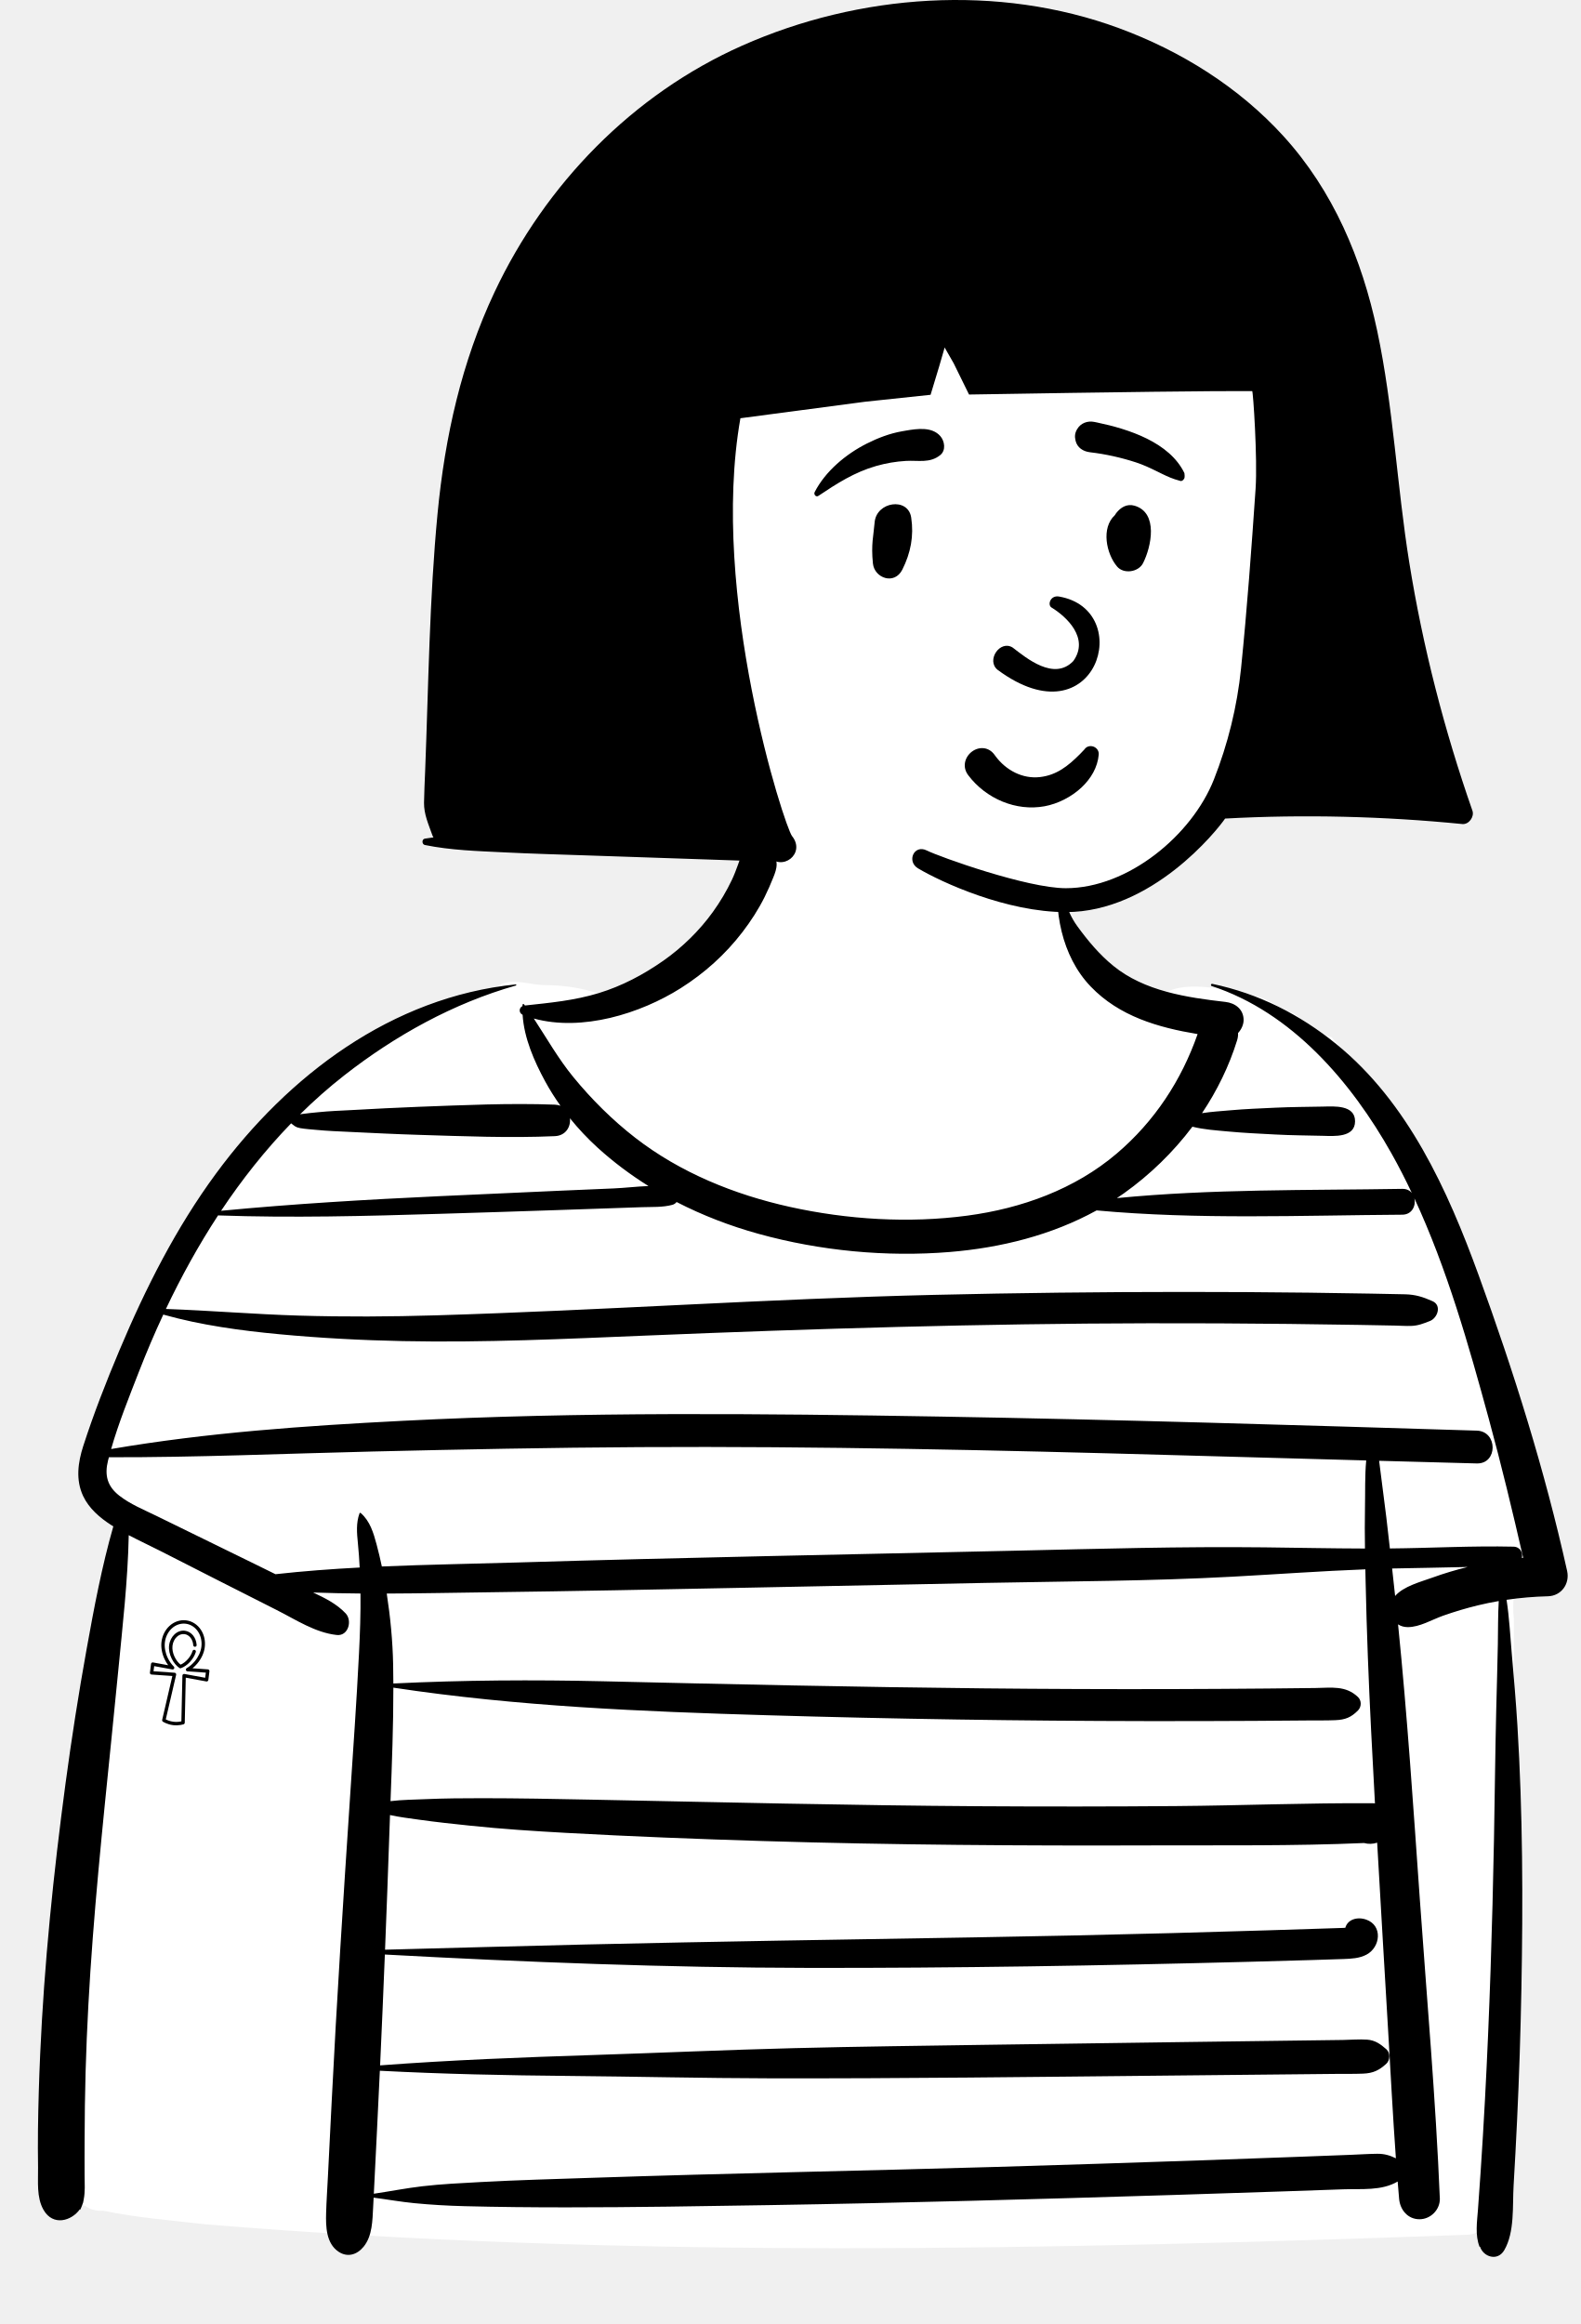
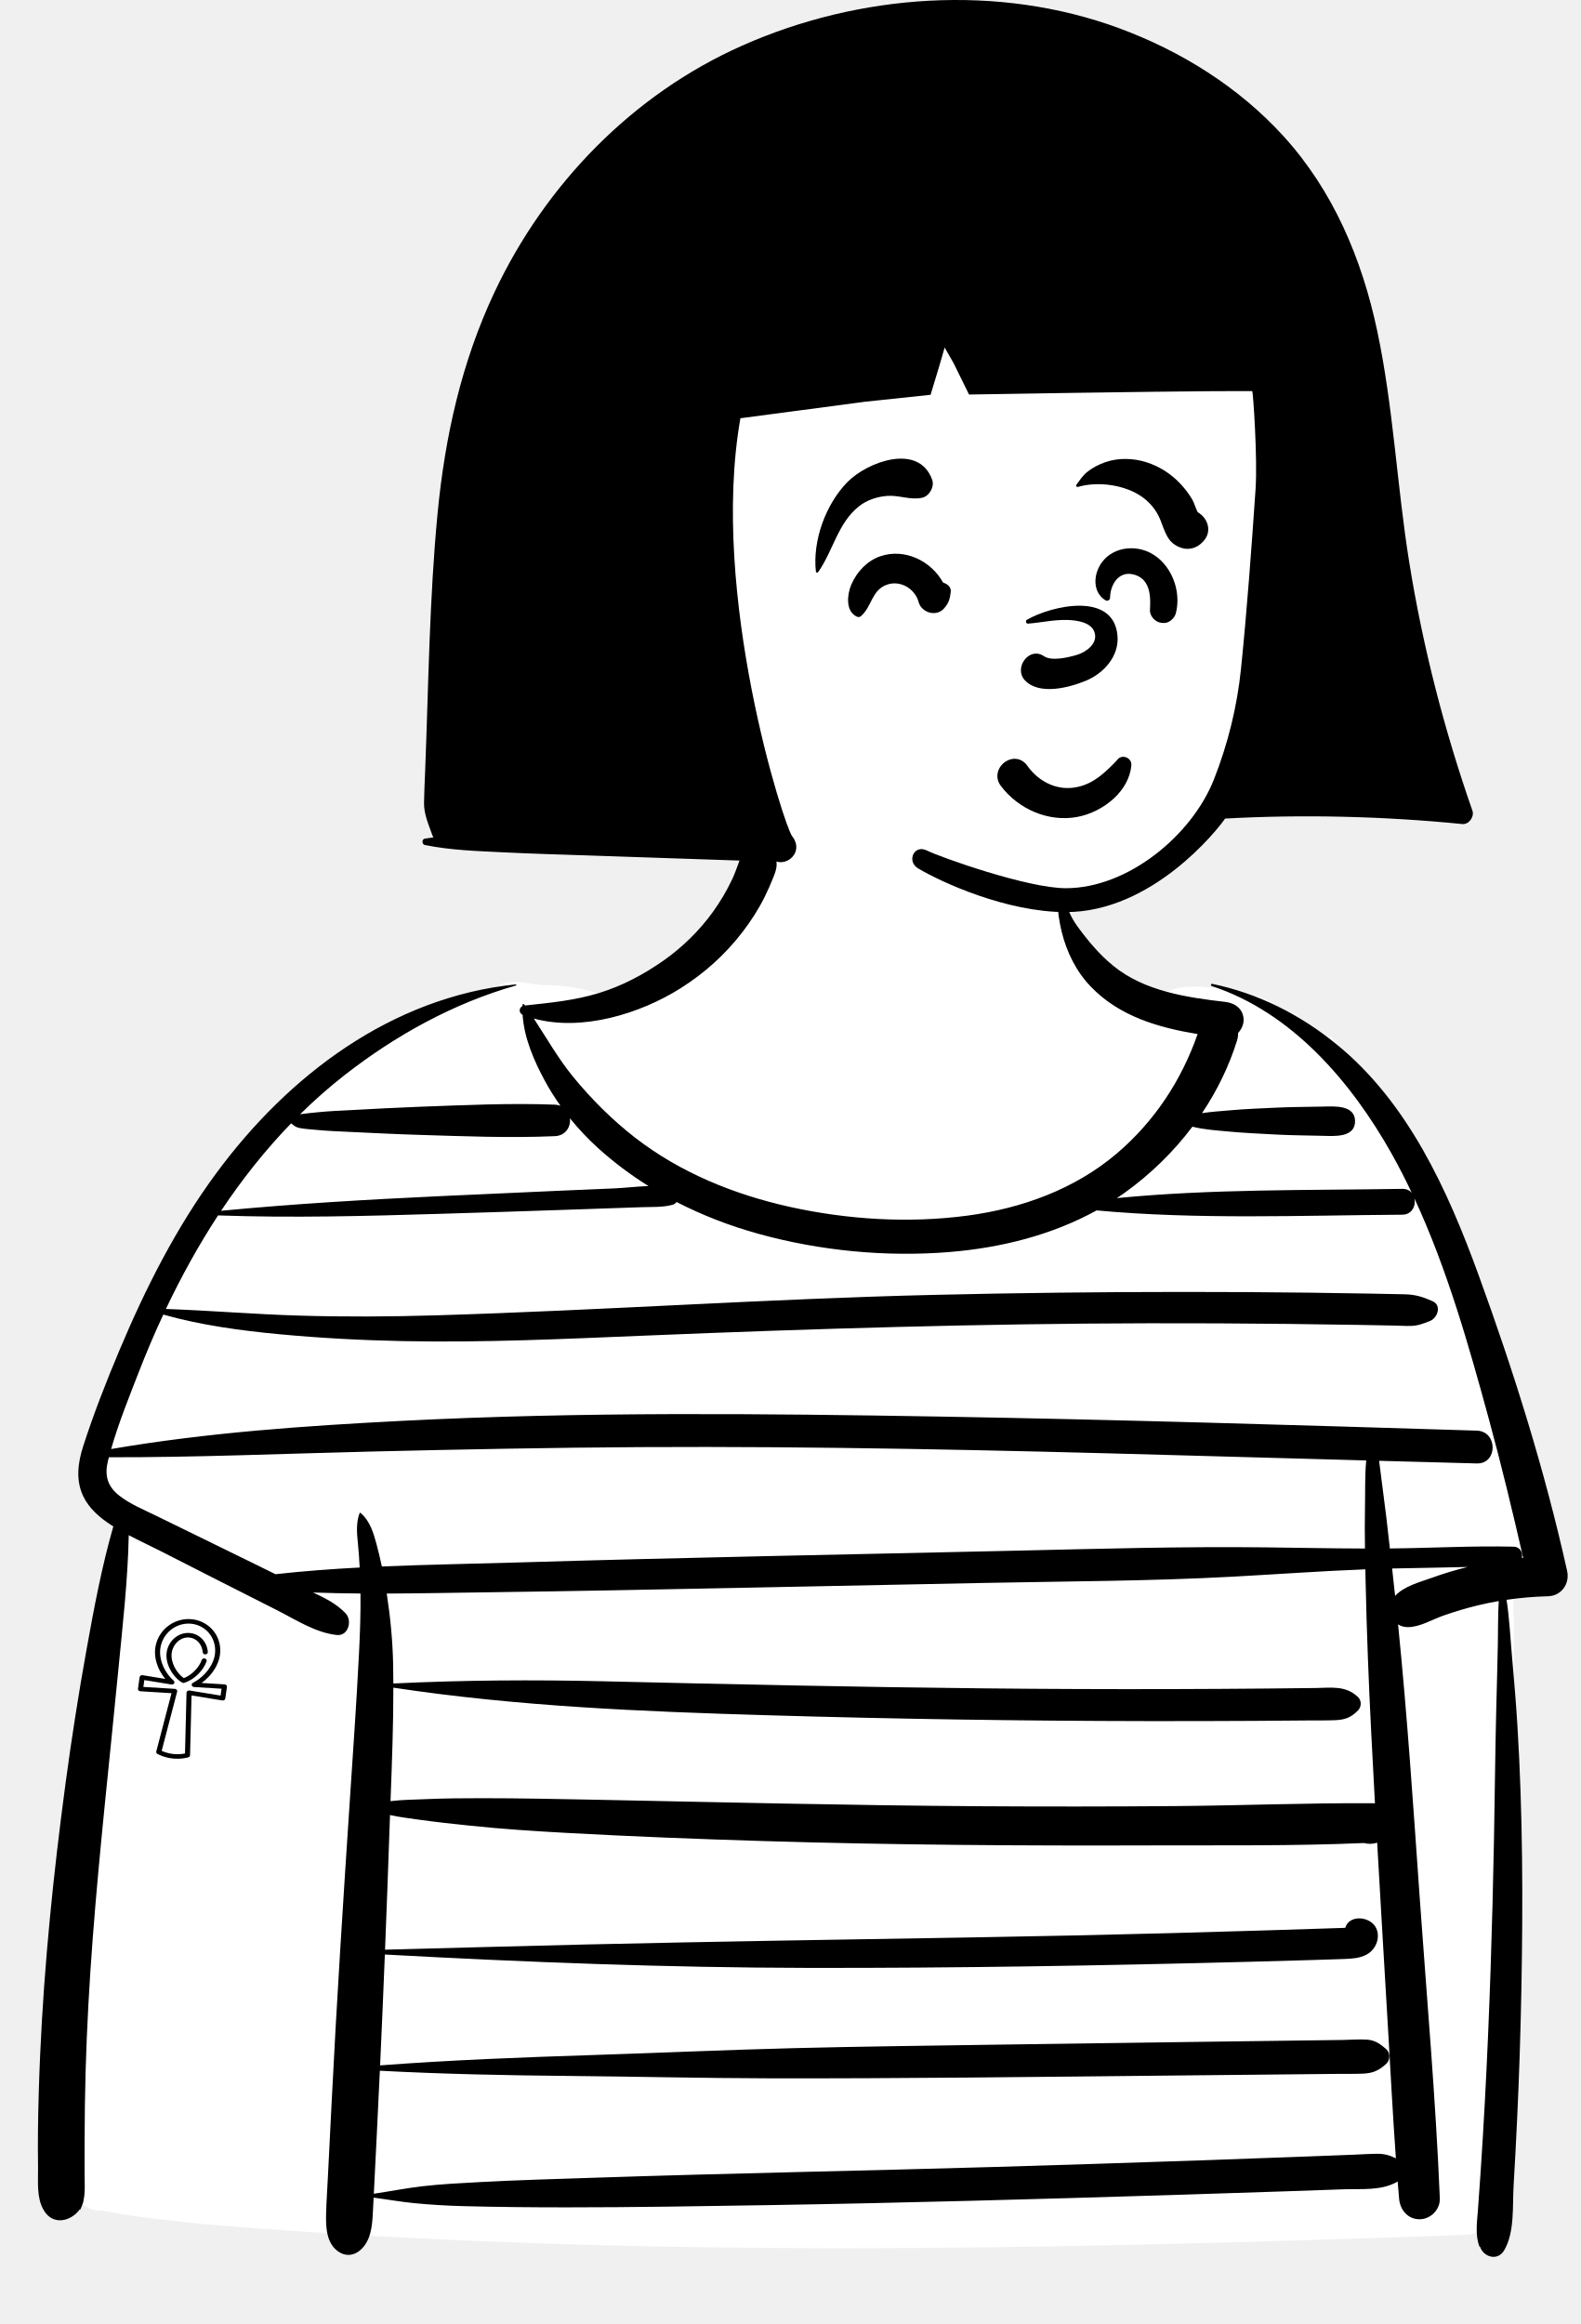
<svg xmlns="http://www.w3.org/2000/svg" width="207.906mm" height="305.667mm" viewBox="0 0 207.906 305.667" version="1.1" id="svg8">
  <defs id="defs2" />
  <g id="layer3" transform="translate(21.09958,-14.38902)">
    <g id="body/mono/Striped-Tee" transform="matrix(0.2645833,0,0,0.2645833,-24.05346,124.7044)" style="fill:none;fill-rule:evenodd;stroke:none;stroke-width:1">
      <path id="🎨-Background-1" d="m 47.469,592.465 c -2.994,27.446 -9.776,57.68 3.152,83.575 -8.142,0.365 -1.537,2.72 2.857,3.53 2.509,1.942 5.881,2.711 9.052,2.441 16.464,3.48 33.46,4.741 50.177,6.71 208.718,17.336 418.835,12.732 627.943,5.262 6.801,-0.295 11.364,-5.235 11.885,-11.889 7.664,-97.922 11.478,-196.147 11.283,-294.368 -3.405,-34.517 22.684,-21.048 8.767,-66.532 -11.188,-47.975 -27.747,-94.672 -48.863,-139.168 -14.596,-28.955 -28.349,-59.422 -50.596,-83.433 -7.03,-0.971 -13.015,-7.954 -18.956,-11.854 -6.017,-1.172 -10.477,-6.281 -16.575,-7.852 -11.621,-3.023 -37.627,-9.452 -47.524,-1.72 -0.391,-0.107 -0.787,-0.198 -1.178,-0.309 -1.937,2.148 -4.598,0.537 -6.043,-1.393 -4.945,-3.839 -26.559,-4.234 -29.012,-10.126 -12.788,-11.6 -16.209,-36.013 -16.209,-50.296 -4.782,-5.373 -5.113,-4.375 -11.604,-7.215 -6.364,-8.027 -14.052,-15.019 -22.633,-20.531 -48.291,-31.708 -118.368,1.704 -129.673,56.817 -17.871,14.15 -36.266,28.524 -58.155,35.897 -10.682,-5.495 -22.851,-7.249 -34.188,-7.26 -8.451,-0.307 -20.129,-5.194 -25.621,3.7 -92.397,30.247 -148.161,118.218 -187.813,201.571 -5.558,11.868 -12.207,24.294 -10.506,37.815 1.169,16.193 18.743,25.831 15.422,42.992 -4.827,47.206 -10.318,94.364 -15.343,141.556 -3.349,30.693 -6.697,61.387 -10.045,92.08 z" style="fill:#ffffff" />
      <path id="🖍-Ink-2" d="m 723.418,367.271 c -5.974,2.163 -14.348,4.271 -18.62,9.158 -0.492,-4.554 -0.99,-9.107 -1.49,-13.661 12.518,-0.297 25.063,-0.405 37.588,-0.755 -5.912,1.446 -11.755,3.187 -17.478,5.258 m -27.503,286.448 c -4.308,0.04 -8.63,0.34 -12.935,0.508 -8.292,0.321 -16.584,0.638 -24.877,0.949 -16.917,0.634 -33.834,1.245 -50.753,1.834 -33.504,1.165 -67.012,2.24 -100.523,3.227 -67.021,1.971 -134.076,3.165 -201.088,5.419 -18.591,0.625 -37.181,1.111 -55.755,2.123 -9.625,0.524 -19.295,0.975 -28.874,2.09 -8.081,0.94 -16.047,2.526 -24.083,3.708 0.539,-10.471 1.044,-20.944 1.569,-31.414 0.497,-9.906 0.961,-19.813 1.422,-29.721 31.369,1.641 62.775,2.304 94.186,2.584 33.226,0.297 66.442,1.121 99.67,1.185 65.781,0.131 131.568,-0.697 197.347,-1.357 18.604,-0.188 37.21,-0.374 55.815,-0.561 9.302,-0.093 18.605,-0.187 27.907,-0.281 4.644,-0.046 9.315,0.053 13.954,-0.139 4.952,-0.206 7.959,-1.614 11.553,-4.946 1.917,-1.777 1.997,-5.396 0,-7.159 -2.884,-2.547 -5.561,-4.501 -9.559,-4.787 -3.926,-0.281 -8.023,0.105 -11.961,0.157 -8.638,0.113 -17.276,0.228 -25.914,0.341 -16.612,0.219 -33.223,0.437 -49.835,0.655 -33.224,0.437 -66.448,0.884 -99.67,1.39 -32.56,0.497 -65.123,0.867 -97.677,1.685 -33.239,0.837 -66.439,2.348 -99.67,3.416 -35.372,1.136 -70.726,2.493 -106.018,5.147 0.848,-18.365 1.629,-36.734 2.364,-55.105 70.075,3.814 140.198,6.529 210.39,6.648 73.128,0.125 146.252,-1.125 219.353,-3.033 10.301,-0.27 20.602,-0.542 30.901,-0.865 5.316,-0.167 10.632,-0.321 15.948,-0.513 3.908,-0.142 7.924,-0.309 11.457,-2.178 6.972,-3.688 8.175,-14.457 -0.097,-17.403 -4.522,-1.61 -9.319,-0.036 -10.419,4.041 -0.338,0.033 -0.66,0.06 -0.941,0.071 -3.987,0.15 -7.975,0.261 -11.961,0.387 -8.639,0.274 -17.277,0.555 -25.916,0.826 -15.949,0.499 -31.899,0.96 -47.85,1.382 -32.566,0.863 -65.136,1.566 -97.709,2.109 -64.49,1.074 -128.975,2.067 -193.457,3.541 -33.206,0.76 -66.402,1.745 -99.604,2.587 0.793,-19.969 1.542,-39.938 2.217,-59.909 0.079,-2.34 0.165,-4.682 0.25,-7.023 4.758,1.046 9.63,1.625 14.477,2.311 8.411,1.19 16.848,2.071 25.295,2.962 15.916,1.679 31.884,2.709 47.859,3.591 32.569,1.796 65.147,3.063 97.75,4.056 64.493,1.964 129.066,2.392 193.585,2.171 35.035,-0.119 70.283,0.342 105.301,-1.185 2.158,0.59 4.382,0.529 6.533,-0.174 1.766,31.22 3.631,62.433 5.464,93.649 1.237,21.061 2.328,42.193 3.847,63.261 -2.967,-1.461 -5.698,-2.289 -9.268,-2.258 M 88.783,336.541 c -6.144,-3.006 -12.92,-5.749 -18.344,-10.007 -5.929,-4.656 -7.385,-10.122 -5.563,-17.428 0.136,-0.546 0.296,-1.089 0.438,-1.633 43.691,0.107 87.271,-1.816 130.943,-2.853 44.37,-1.053 88.724,-1.938 133.106,-2.188 88.511,-0.498 177.011,1.498 265.48,3.983 31.861,0.894 63.721,1.776 95.583,2.646 -0.727,7.768 -0.447,15.727 -0.612,23.44 -0.145,6.775 -0.107,13.56 -0.006,20.344 -16.668,-0.041 -33.332,-0.401 -50.002,-0.589 -41.269,-0.465 -82.516,0.72 -123.775,1.664 -82.515,1.888 -165.052,3.373 -247.551,5.858 -22.407,0.674 -44.958,1.029 -67.468,1.988 -0.774,-3.66 -1.633,-7.302 -2.602,-10.92 -1.54,-5.748 -3.278,-11.656 -7.883,-15.649 -0.221,-0.193 -0.527,-0.109 -0.626,0.165 -1.749,4.847 -1.307,9.782 -0.795,14.861 0.405,4.012 0.679,8.035 0.882,12.063 -13.997,0.736 -27.965,1.771 -41.86,3.322 -3.973,-1.963 -7.948,-3.922 -11.929,-5.871 -15.803,-7.737 -31.611,-15.464 -47.416,-23.196 m 507.231,144.328 c -32.599,0.263 -65.2,0.291 -97.798,0.082 -64.527,-0.414 -129.033,-2.001 -193.546,-3.283 -17.955,-0.355 -35.886,-0.708 -53.844,-0.709 -9.297,0 -18.625,0.062 -27.912,0.465 -5.845,0.254 -11.771,0.291 -17.589,0.993 0.702,-18.795 1.433,-37.609 1.41,-56.413 61.546,9.321 123.753,11.881 185.907,13.715 62.969,1.858 125.953,2.821 188.949,2.913 17.903,0.027 35.806,-0.013 53.708,-0.119 8.619,-0.05 17.239,-0.116 25.858,-0.197 4.633,-0.044 9.294,0.05 13.923,-0.145 4.895,-0.206 7.852,-1.366 11.271,-4.848 1.75,-1.781 1.839,-4.855 0,-6.629 -6.103,-5.887 -13.283,-4.609 -21.216,-4.511 -7.956,0.099 -15.912,0.184 -23.869,0.256 -15.912,0.145 -31.826,0.237 -47.74,0.278 -31.163,0.079 -62.327,-0.041 -93.489,-0.359 -62.98,-0.644 -125.946,-2.044 -188.911,-3.519 -34.81,-0.815 -69.613,-0.591 -104.395,1.097 -0.013,-3.122 -0.042,-6.245 -0.103,-9.367 -0.229,-11.824 -1.381,-23.648 -3.183,-35.341 17.046,-0.059 34.091,-0.423 51.06,-0.641 41.263,-0.529 82.517,-1.36 123.775,-2.188 40.926,-0.82 81.852,-1.641 122.778,-2.462 40.9,-0.82 81.926,-0.879 122.777,-3.087 22.046,-1.192 44.1,-2.812 66.163,-3.663 0.043,2.025 0.086,4.051 0.129,6.075 0.531,24.845 1.502,49.666 2.755,74.485 0.602,11.925 1.237,23.85 1.89,35.773 -0.316,-0.031 -0.639,-0.05 -0.971,-0.053 -32.573,-0.216 -65.208,1.138 -97.787,1.402 M 80.178,265.097 c 3.732,-9.602 7.786,-19.139 12.168,-28.547 18.604,5.251 38.449,7.96 57.649,9.763 20.44,1.921 40.92,3 61.444,3.419 40.462,0.826 80.924,-1.093 121.343,-2.763 83.136,-3.433 166.264,-5.94 249.478,-6.101 23.239,-0.046 46.477,0.062 69.714,0.324 11.618,0.131 23.236,0.288 34.853,0.487 5.975,0.103 11.949,0.216 17.924,0.339 2.645,0.054 5.322,0.25 7.965,0.17 3.535,-0.107 6.117,-1.17 9.398,-2.449 3.767,-1.467 5.989,-7.765 1.288,-9.852 -4.696,-2.086 -8.464,-3.308 -13.673,-3.421 -5.642,-0.121 -11.285,-0.233 -16.927,-0.337 -10.29,-0.188 -20.58,-0.346 -30.87,-0.474 -20.912,-0.261 -41.827,-0.371 -62.741,-0.368 -41.165,0.005 -82.33,0.492 -123.483,1.46 -82.62,1.943 -165.055,7.702 -247.645,10.173 -22.764,0.682 -45.571,0.815 -68.336,0.132 -22.05,-0.661 -44.053,-2.517 -66.076,-3.298 7.607,-16.036 16.214,-31.653 25.926,-46.502 36.713,1.29 73.347,0.336 110.068,-0.782 19.269,-0.587 38.538,-1.182 57.805,-1.843 9.634,-0.33 19.268,-0.66 28.902,-0.99 4.651,-0.16 9.302,-0.319 13.953,-0.478 5.01,-0.172 10.283,0.152 15.149,-1.165 0.881,-0.239 1.581,-0.749 2.108,-1.399 12.952,6.663 26.651,11.919 40.738,15.814 30.578,8.455 63.466,11.627 95.091,9.025 25.38,-2.088 50.673,-8.37 72.987,-20.67 50.393,4.639 101.492,2.459 151.992,2.129 4.825,-0.031 6.832,-4.451 6.025,-8.097 16.207,34.927 26.943,72.792 36.992,109.622 6.244,22.889 11.798,45.921 17.085,69.036 -0.22,0.019 -0.439,0.039 -0.658,0.06 0.613,-2.532 -0.765,-5.517 -4.232,-5.597 -20.438,-0.469 -40.942,0.705 -61.388,0.894 -0.575,-5.114 -1.15,-10.229 -1.756,-15.341 -0.828,-6.964 -1.814,-13.911 -2.657,-20.874 -0.305,-2.525 -0.589,-4.963 -0.936,-7.361 16.188,0.44 32.375,0.885 48.563,1.312 10.506,0.278 10.487,-15.992 0,-16.312 -88.956,-2.724 -177.916,-5.476 -266.902,-6.986 -89.04,-1.512 -178.387,-2.444 -267.359,2.121 -48.485,2.486 -96.85,5.811 -144.732,14.013 3.719,-12.978 8.907,-25.792 13.763,-38.286 m 75.719,-123.626 c 1.611,1.208 2.127,1.97 4.535,2.393 2.611,0.457 5.296,0.603 7.932,0.861 5.64,0.552 11.294,0.758 16.953,1.026 11.3,0.537 22.599,1.105 33.907,1.449 22.447,0.681 45.375,1.646 67.812,0.648 5.489,-0.244 7.986,-4.77 7.487,-8.894 4.208,5.211 8.809,10.103 13.709,14.563 7.878,7.169 16.382,13.524 25.347,19.132 -5.816,0.213 -11.738,0.942 -17.227,1.178 -9.302,0.398 -18.604,0.797 -27.906,1.197 -19.602,0.842 -39.202,1.746 -58.801,2.662 -36.273,1.695 -72.422,3.805 -108.557,7.265 10.32,-15.509 21.88,-30.138 34.809,-43.48 m 590.37,75.333 c -15.326,-42.068 -35.085,-85.767 -70.643,-114.661 -18.277,-14.852 -38.639,-25.126 -61.699,-29.993 -0.708,-0.15 -0.99,0.858 -0.299,1.085 39.878,13.083 69.389,47.701 89.352,83.179 3.617,6.429 6.969,13.012 10.139,19.694 -1.032,-1.258 -2.611,-2.095 -4.747,-2.059 -47.156,0.792 -94.867,-0.007 -141.917,4.6 1.201,-0.8 2.402,-1.599 3.58,-2.44 12.853,-9.16 24.418,-20.368 33.978,-33.062 5.758,1.46 11.82,1.816 17.695,2.375 7.841,0.745 15.736,1.086 23.602,1.509 7.854,0.421 15.738,0.461 23.601,0.651 5.404,0.131 15.967,1.028 15.973,-7.238 0.006,-8.275 -10.568,-7.399 -15.973,-7.291 -7.864,0.155 -15.744,0.178 -23.601,0.547 -7.532,0.352 -15.109,0.637 -22.619,1.311 -4.581,0.411 -9.294,0.681 -13.9,1.409 7.495,-11.183 13.462,-23.364 17.445,-36.212 0.401,-1.293 0.533,-2.501 0.467,-3.62 1.69,-1.783 2.768,-4.226 2.768,-6.464 0,-5.322 -4.147,-8.44 -8.994,-8.995 -19.184,-2.193 -40.32,-5.318 -55.78,-17.931 -6.977,-5.692 -12.589,-12.421 -17.871,-19.662 -5.935,-8.139 -8.16,-18.393 -8.183,-28.356 -0.001,-0.559 -0.928,-0.728 -1.013,-0.137 -2.905,20.199 1.285,43.257 15.782,58.391 14.234,14.859 33.569,20.425 53.19,23.676 -8.09,23.107 -21.443,43.404 -40.19,59.365 -20.89,17.785 -47.334,27.297 -74.294,30.887 -29.086,3.873 -59.571,1.99 -88.174,-4.332 -27.554,-6.092 -54.508,-16.986 -76.934,-34.371 -11.314,-8.772 -21.722,-19.112 -30.791,-30.178 -7.485,-9.133 -13.224,-19.318 -19.649,-29.102 23.971,6.572 52.953,-2.406 73.032,-15.088 11.827,-7.468 22.188,-16.792 30.7,-27.884 4.198,-5.471 7.933,-11.246 11.013,-17.421 1.602,-3.212 3.042,-6.516 4.367,-9.851 0.819,-2.06 1.622,-4.176 1.622,-6.441 -0.005,-1.668 -0.425,-3.222 -1.261,-4.662 -1.718,-1.823 -2.06,-2.351 -1.026,-1.587 -1.687,-3.454 -6.564,-4.331 -9.684,-2.539 -1.163,0.669 -3.898,1.964 -5.243,4.126 -0.909,1.462 -1.398,3.21 -1.98,4.814 -0.919,2.532 -1.845,5.035 -2.999,7.473 -2.68,5.664 -5.894,11.07 -9.56,16.151 -6.701,9.288 -15.314,17.687 -24.696,24.242 -9.849,6.881 -20.464,12.506 -31.977,16.019 -12.16,3.709 -24.196,4.817 -36.742,6.176 -0.134,-0.186 -0.264,-0.373 -0.398,-0.558 -0.242,-0.334 -0.765,-0.226 -0.786,0.213 -0.01,0.21 -0.005,0.419 -0.011,0.629 -1.789,0.839 -1.937,3.36 0.056,4.328 0.739,11.605 5.747,23.034 11.204,33.077 2.273,4.183 4.841,8.236 7.623,12.151 -0.823,-0.314 -1.748,-0.513 -2.786,-0.553 -22.445,-0.86 -45.367,0.248 -67.812,1.069 -10.977,0.402 -21.942,1.017 -32.91,1.605 -5.653,0.302 -11.32,0.495 -16.953,1.08 -2.817,0.293 -5.651,0.523 -8.453,0.945 -0.203,0.031 -0.392,0.063 -0.57,0.095 6.932,-6.827 14.239,-13.294 21.953,-19.328 25.306,-19.796 54.37,-35.925 85.38,-44.697 0.294,-0.083 0.251,-0.586 -0.074,-0.552 -61.678,6.307 -113.055,45.174 -148.995,93.975 -19.942,27.079 -35.067,57.056 -48.082,87.967 -6.56,15.581 -12.767,31.439 -17.965,47.532 -2.642,8.178 -3.833,16.853 -0.049,24.877 2.902,6.156 8.257,10.731 13.87,14.365 0.373,0.243 0.757,0.467 1.134,0.704 -5.738,19.99 -9.582,40.502 -13.27,60.952 -4.006,22.216 -7.501,44.524 -10.503,66.897 -6,44.721 -10.596,89.535 -12.603,134.625 -0.555,12.471 -0.926,24.951 -1.088,37.434 -0.081,6.244 -0.045,12.487 0.04,18.731 0.097,6.987 -0.849,14.872 2.708,21.108 4.753,8.332 13.984,5.464 18.044,-0.234 0.059,0.077 0.12,0.156 0.18,0.234 0.368,-0.724 0.676,-1.447 0.939,-2.169 0.437,-0.961 0.722,-1.965 0.826,-2.989 0.765,-3.87 0.477,-7.8 0.446,-12.005 -0.045,-5.916 -0.011,-11.832 0.006,-17.748 0.033,-11.169 0.16,-22.334 0.478,-33.501 0.637,-22.326 1.881,-44.633 3.582,-66.904 3.38,-44.24 8.366,-88.277 12.633,-132.43 2.172,-22.481 4.792,-45.02 5.244,-67.621 5.267,2.773 10.702,5.286 15.959,7.962 9.754,4.965 19.507,9.93 29.26,14.895 9.459,4.815 18.932,9.6 28.409,14.382 9.556,4.82 19.048,11.194 29.799,12.38 5.747,0.633 7.827,-7.109 4.441,-10.723 -4.422,-4.722 -10.294,-7.656 -16.197,-10.404 7.843,0.287 15.696,0.441 23.553,0.501 0.108,9.886 -0.241,19.793 -0.737,29.657 -1.22,24.194 -2.916,48.345 -4.522,72.516 -3.338,50.243 -6.569,100.513 -9.09,150.803 -0.617,12.319 -1.235,24.635 -1.853,36.952 -0.3,5.988 -0.717,11.984 -0.887,17.977 -0.19,6.724 -0.025,15.152 6.198,19.304 4.396,2.931 9.127,1.55 12.427,-2.482 4.413,-5.391 4.406,-13.202 4.761,-19.818 0.082,-1.529 0.155,-3.058 0.234,-4.587 6.74,0.873 13.431,2.08 20.2,2.74 8.268,0.806 16.588,1.281 24.892,1.494 16.933,0.436 33.839,0.592 50.777,0.592 33.52,10e-4 67.037,-0.572 100.552,-1.113 67.032,-1.082 134.056,-2.959 201.065,-5.039 18.577,-0.577 37.153,-1.182 55.729,-1.813 9.619,-0.328 19.238,-0.662 28.858,-1.004 9.105,-0.324 19.052,0.854 27.066,-3.873 0.232,2.877 0.468,5.755 0.721,8.629 0.481,5.447 4.31,10.126 10.125,10.126 5.464,0 10.16,-4.634 10.125,-10.126 -2.041,-49.683 -6.458,-99.37 -9.957,-148.969 -3.213,-45.558 -6.225,-91.179 -10.82,-136.628 1.304,0.843 2.897,1.365 4.776,1.373 6.003,0.025 11.995,-3.698 17.611,-5.677 5.667,-1.996 11.427,-3.724 17.265,-5.141 3.456,-0.839 6.926,-1.542 10.407,-2.141 -0.421,7.111 -0.313,14.285 -0.445,21.37 -0.203,10.891 -0.541,21.778 -0.806,32.667 -0.521,21.455 -0.706,42.911 -1.116,64.367 -0.826,43.254 -2.186,86.485 -4.498,129.686 -0.635,11.871 -1.349,23.738 -2.142,35.599 -0.418,6.26 -0.858,12.52 -1.321,18.776 -0.453,6.15 -1.513,12.685 0.802,18.58 0.074,-0.043 0.147,-0.084 0.22,-0.127 1.615,5.082 8.714,7.511 12.068,1.734 5.227,-9.006 4.022,-21.913 4.622,-32.045 0.645,-10.871 1.223,-21.747 1.735,-32.626 1.024,-21.761 1.734,-43.528 2.146,-65.31 0.824,-43.571 0.684,-87.205 -1.98,-130.712 -0.729,-11.896 -1.749,-23.77 -2.796,-35.64 -0.785,-8.898 -1.218,-18.039 -2.606,-26.942 6.788,-1.001 13.629,-1.582 20.536,-1.753 6.685,-0.167 10.996,-6.196 9.579,-12.577 -11.097,-49.983 -26.535,-99.119 -44.05,-147.199" style="fill:#000000" />
    </g>
-     <g id="g1075" transform="matrix(0.02963726,0.00373477,-0.00373477,0.02963726,-3.498369,226.6387)">
-       <g id="g1018">
-         <path id="path1014" d="m 359.789,204.209 c -1.498,-1.416 -3.509,-2.154 -5.571,-2.039 l -67.758,3.785 c 6.814,-7.158 13.099,-15.166 18.611,-23.757 15.107,-23.541 23.428,-50.131 23.428,-74.871 0,-27.155 -9.011,-53.035 -25.373,-72.873 C 285.064,12.559 259.322,0 232.5,0 205.678,0 179.936,12.558 161.875,34.455 145.512,54.292 136.5,80.171 136.5,107.328 c 0,24.741 8.32,51.33 23.427,74.871 5.513,8.591 11.798,16.599 18.611,23.756 l -67.756,-3.785 c -2.066,-0.121 -4.075,0.623 -5.572,2.039 -1.498,1.417 -2.347,3.388 -2.347,5.449 v 38.695 c 0,2.062 0.849,4.033 2.347,5.449 1.499,1.417 3.515,2.155 5.572,2.039 l 91.984,-5.139 -20.404,197.202 c -0.325,3.136 1.347,6.141 4.183,7.519 0.805,0.391 20.017,9.577 45.954,9.577 25.937,0 45.148,-9.187 45.953,-9.577 2.837,-1.378 4.509,-4.382 4.184,-7.519 l -20.404,-197.202 91.985,5.139 c 2.061,0.114 4.073,-0.623 5.571,-2.039 1.498,-1.417 2.347,-3.388 2.347,-5.449 v -38.695 c 0.001,-2.061 -0.848,-4.033 -2.346,-5.449 z m -12.653,36.213 -92.851,-5.188 c -2.188,-0.124 -4.329,0.722 -5.845,2.312 -1.517,1.589 -2.26,3.763 -2.033,5.948 l 20.732,200.374 c -6.528,2.388 -19.222,6.131 -34.64,6.131 -15.313,0 -28.076,-3.759 -34.638,-6.146 l 20.73,-200.359 c 0.226,-2.185 -0.517,-4.359 -2.033,-5.948 -1.516,-1.589 -3.646,-2.437 -5.846,-2.312 l -92.85,5.188 v -22.833 l 81.028,4.526 c 3.298,0.187 6.309,-1.797 7.452,-4.883 1.143,-3.087 0.14,-6.558 -2.473,-8.559 -11.747,-8.997 -22.577,-20.953 -31.319,-34.576 -13.575,-21.153 -21.051,-44.866 -21.051,-66.77 0,-23.681 7.794,-46.172 21.946,-63.328 15.202,-18.43 36.726,-29 59.054,-29 22.328,0 43.853,10.57 59.054,29 14.151,17.157 21.945,39.647 21.945,63.328 0,21.903 -7.477,45.616 -21.052,66.769 -8.741,13.623 -19.571,25.579 -31.319,34.576 -2.613,2.001 -3.615,5.472 -2.473,8.559 1.143,3.086 4.168,5.071 7.451,4.883 l 81.029,-4.526 v 22.834 z" />
-         <path id="path1016" d="m 292.04,132.998 c 0.712,-4.081 -2.019,-7.965 -6.1,-8.677 -4.087,-0.715 -7.966,2.019 -8.678,6.099 -4.555,26.106 -23.462,53.806 -44.755,66.189 -22.742,-13.318 -45.857,-46.639 -45.857,-78.343 0,-31.528 20.568,-57.178 45.85,-57.178 21.198,0 39.517,17.937 44.547,43.619 0.797,4.064 4.736,6.716 8.802,5.918 4.065,-0.796 6.715,-4.737 5.919,-8.802 -6.429,-32.816 -30.8,-55.735 -59.268,-55.735 -33.553,0 -60.85,32.379 -60.85,72.178 0,40.074 29.847,79.775 57.5,93.577 1.054,0.526 2.202,0.79 3.349,0.79 1.147,0 2.295,-0.263 3.35,-0.79 26.933,-13.442 50.565,-46.601 56.191,-78.845 z" />
+     <g id="g1075" transform="matrix(0.04430199,0.00496195,-0.00558276,0.03937552,-6.119787,226.211)" style="stroke-width:2.514;stroke-miterlimit:4;stroke-dasharray:none">
+       <g id="g1018" style="stroke-width:2.514;stroke-miterlimit:4;stroke-dasharray:none">
+         <path id="path1014" d="m 359.789,204.209 c -1.498,-1.416 -3.509,-2.154 -5.571,-2.039 l -67.758,3.785 c 6.814,-7.158 13.099,-15.166 18.611,-23.757 15.107,-23.541 23.428,-50.131 23.428,-74.871 0,-27.155 -9.011,-53.035 -25.373,-72.873 C 285.064,12.559 259.322,0 232.5,0 205.678,0 179.936,12.558 161.875,34.455 145.512,54.292 136.5,80.171 136.5,107.328 c 0,24.741 8.32,51.33 23.427,74.871 5.513,8.591 11.798,16.599 18.611,23.756 l -67.756,-3.785 c -2.066,-0.121 -4.075,0.623 -5.572,2.039 -1.498,1.417 -2.347,3.388 -2.347,5.449 v 38.695 c 0,2.062 0.849,4.033 2.347,5.449 1.499,1.417 3.515,2.155 5.572,2.039 l 91.984,-5.139 -20.404,197.202 c -0.325,3.136 1.347,6.141 4.183,7.519 0.805,0.391 20.017,9.577 45.954,9.577 25.937,0 45.148,-9.187 45.953,-9.577 2.837,-1.378 4.509,-4.382 4.184,-7.519 l -20.404,-197.202 91.985,5.139 c 2.061,0.114 4.073,-0.623 5.571,-2.039 1.498,-1.417 2.347,-3.388 2.347,-5.449 v -38.695 c 0.001,-2.061 -0.848,-4.033 -2.346,-5.449 z m -12.653,36.213 -92.851,-5.188 c -2.188,-0.124 -4.329,0.722 -5.845,2.312 -1.517,1.589 -2.26,3.763 -2.033,5.948 l 20.732,200.374 c -6.528,2.388 -19.222,6.131 -34.64,6.131 -15.313,0 -28.076,-3.759 -34.638,-6.146 l 20.73,-200.359 c 0.226,-2.185 -0.517,-4.359 -2.033,-5.948 -1.516,-1.589 -3.646,-2.437 -5.846,-2.312 l -92.85,5.188 v -22.833 l 81.028,4.526 c 3.298,0.187 6.309,-1.797 7.452,-4.883 1.143,-3.087 0.14,-6.558 -2.473,-8.559 -11.747,-8.997 -22.577,-20.953 -31.319,-34.576 -13.575,-21.153 -21.051,-44.866 -21.051,-66.77 0,-23.681 7.794,-46.172 21.946,-63.328 15.202,-18.43 36.726,-29 59.054,-29 22.328,0 43.853,10.57 59.054,29 14.151,17.157 21.945,39.647 21.945,63.328 0,21.903 -7.477,45.616 -21.052,66.769 -8.741,13.623 -19.571,25.579 -31.319,34.576 -2.613,2.001 -3.615,5.472 -2.473,8.559 1.143,3.086 4.168,5.071 7.451,4.883 l 81.029,-4.526 v 22.834 z" style="stroke-width:1.257;stroke-miterlimit:4;stroke-dasharray:none" />
+         <path id="path1016" d="m 292.04,132.998 c 0.712,-4.081 -2.019,-7.965 -6.1,-8.677 -4.087,-0.715 -7.966,2.019 -8.678,6.099 -4.555,26.106 -23.462,53.806 -44.755,66.189 -22.742,-13.318 -45.857,-46.639 -45.857,-78.343 0,-31.528 20.568,-57.178 45.85,-57.178 21.198,0 39.517,17.937 44.547,43.619 0.797,4.064 4.736,6.716 8.802,5.918 4.065,-0.796 6.715,-4.737 5.919,-8.802 -6.429,-32.816 -30.8,-55.735 -59.268,-55.735 -33.553,0 -60.85,32.379 -60.85,72.178 0,40.074 29.847,79.775 57.5,93.577 1.054,0.526 2.202,0.79 3.349,0.79 1.147,0 2.295,-0.263 3.35,-0.79 26.933,-13.442 50.565,-46.601 56.191,-78.845 z" style="stroke-width:2.514;stroke-miterlimit:4;stroke-dasharray:none" />
      </g>
-       <g id="g1020">
- </g>
-       <g id="g1022">
- </g>
-       <g id="g1024">
- </g>
-       <g id="g1026">
- </g>
-       <g id="g1028">
- </g>
-       <g id="g1030">
- </g>
-       <g id="g1032">
- </g>
-       <g id="g1034">
- </g>
-       <g id="g1036">
- </g>
-       <g id="g1038">
- </g>
-       <g id="g1040">
- </g>
-       <g id="g1042">
- </g>
-       <g id="g1044">
- </g>
-       <g id="g1046">
- </g>
-       <g id="g1048">
- </g>
+       <g id="g1020" style="stroke-width:2.514;stroke-miterlimit:4;stroke-dasharray:none" />
+       <g id="g1022" style="stroke-width:2.514;stroke-miterlimit:4;stroke-dasharray:none" />
+       <g id="g1024" style="stroke-width:2.514;stroke-miterlimit:4;stroke-dasharray:none" />
+       <g id="g1026" style="stroke-width:2.514;stroke-miterlimit:4;stroke-dasharray:none" />
+       <g id="g1028" style="stroke-width:2.514;stroke-miterlimit:4;stroke-dasharray:none" />
+       <g id="g1030" style="stroke-width:2.514;stroke-miterlimit:4;stroke-dasharray:none" />
+       <g id="g1032" style="stroke-width:2.514;stroke-miterlimit:4;stroke-dasharray:none" />
+       <g id="g1034" style="stroke-width:2.514;stroke-miterlimit:4;stroke-dasharray:none" />
+       <g id="g1036" style="stroke-width:2.514;stroke-miterlimit:4;stroke-dasharray:none" />
+       <g id="g1038" style="stroke-width:2.514;stroke-miterlimit:4;stroke-dasharray:none" />
+       <g id="g1040" style="stroke-width:2.514;stroke-miterlimit:4;stroke-dasharray:none" />
+       <g id="g1042" style="stroke-width:2.514;stroke-miterlimit:4;stroke-dasharray:none" />
+       <g id="g1044" style="stroke-width:2.514;stroke-miterlimit:4;stroke-dasharray:none" />
+       <g id="g1046" style="stroke-width:2.514;stroke-miterlimit:4;stroke-dasharray:none" />
+       <g id="g1048" style="stroke-width:2.514;stroke-miterlimit:4;stroke-dasharray:none" />
    </g>
  </g>
  <g id="layer1" style="display:inline" transform="translate(21.09958,-14.38902)">
    <g id="head/mono/Bangs-2" transform="matrix(0.2645833,0,0,0.2645833,41.09249,1.159759)" style="fill:none;fill-rule:evenodd;stroke:none;stroke-width:1">
      <path id="🎨-Background" d="m 389.531,161.685 c -60.132,-39.803 -180.6,-35.48 -246.794,-11.094 -64.588,20.483 -87.201,77.558 -97.925,139.221 -13.035,69.303 -11.283,169.206 82.451,167.997 13.178,6.373 27.777,9.137 41.412,14.415 18.662,6.452 36.96,13.942 55.897,19.593 37.298,12.012 78.802,10.967 114.183,-6.61 19.547,-9.442 27.638,-24.147 40.422,-39.816 37.19,-45.585 55.903,-110.823 54.227,-168.787 -2.941,-40.815 -9.692,-88.063 -43.873,-114.919 z" style="fill:#ffffff" />
      <path id="🖍-Ink" d="m 465.624,329.695 c -6.17,-38.3 -7.88,-77.25 -15.96,-115.25 -7.6,-35.759 -21.81,-69.55 -46.64,-96.81 -22.22,-24.39 -50.95,-42.3 -81.79,-53.65 -60.08,-22.11 -129.18,-17.11 -187.3,8.701 -54.4,24.149 -97.79,68.829 -123.08,122.449 -16.43,34.84 -24.69,71.88 -28.36,110.11 -4.07,42.47 -4.51,85.38 -6.17,128 -0.2,5.26 -0.49,10.52 -0.56,15.781 -0.08,5.759 2.25,10.809 4.15,16.169 0.13,0.38 0.32,0.741 0.55,1.081 -1.43,0.179 -2.86,0.389 -4.29,0.619 -1.6,0.25 -1.53,2.85 0,3.16 12.95,2.64 26.26,3.01 39.43,3.66 13.65,0.68 27.32,1.051 40.99,1.51 13.33,0.45 26.66,0.9 39.99,1.35 7,0.24 14,0.48 21,0.71 3.33,0.11 6.66,0.231 10,0.34 1.66,0.061 3.33,0.109 4.99,0.17 1.35,0.04 3.55,0.9 3.69,-0.09 0.25,0.151 0.52,0.279 0.81,0.37 0.32,0.17 0.63,0.37 0.93,0.59 1.63,1.12 4.1,0.98 5.75,0 0.15,-0.09 0.31,-0.19 0.47,-0.29 1.23,-0.73 2.09,-1.79 2.57,-2.99 6.84,8.26 18.95,-1.02 11.95,-9.76 -3.76,-4.7 -41.16,-119.93 -25.68,-207.71 l 62.08,-8.22 c 7.567,-0.767 18.39,-1.913 32.47,-3.44 3.447,-11.247 5.663,-18.68 6.65,-22.3 0.11,-0.4 0.22,-0.81 0.34,-1.21 1.48,2.611 2.97,5.21 4.47,7.81 l 7.66,15.57 c 75.373,-1.26 122.3,-1.83 140.78,-1.71 0.47,0 2.7,33.7 1.69,48.54 -2.04,29.8 -4.21,59.58 -7.23,89.3 -1.928,19.03 -6.574,37.693 -13.494,55.233 -10.933,27.707 -42.675,54.042 -73.626,54.042 -19.266,0 -62.8,-15.603 -69.14,-18.754 -6.34,-3.151 -10.118,5.449 -4.34,8.889 11.704,6.968 43.965,21.75 73.48,21.75 42.863,0 75.22,-40.67 79.19,-46.5 39.03,-2.139 78.95,-1.15 117.93,2.72 3.27,0.32 6.09,-3.62 5.04,-6.63 -14,-40.069 -24.65,-81.399 -31.39,-123.31 z" style="fill:#000000" />
    </g>
    <g id="face/Smile" transform="matrix(0.2645833,0,0,0.2645833,72.00409,56.07816)" style="fill:none;fill-rule:evenodd;stroke:none;stroke-width:1">
-       <path id="🖍-Ink-3" d="m 146.587,240.927 c -6.722,-2.742 -12.72,-7.317 -17.105,-13.16 -1.525,-2.031 -1.92,-4.177 -1.6,-6.139 0.36,-2.206 1.665,-4.206 3.445,-5.547 1.786,-1.345 4.019,-2.009 6.178,-1.671 1.876,0.294 3.744,1.321 5.222,3.452 l 0.309,0.426 c 2.607,3.527 6.004,6.421 9.875,8.286 3.731,1.798 7.903,2.637 12.221,2.149 8.224,-0.929 13.892,-5.377 19.917,-11.416 0.747,-0.763 1.494,-1.549 2.245,-2.348 0.474,-0.724 1.132,-1.19 1.863,-1.434 0.811,-0.271 1.729,-0.256 2.57,0.037 0.811,0.283 1.535,0.819 2.021,1.533 0.462,0.678 0.724,1.516 0.639,2.48 -0.551,6.259 -3.824,11.845 -8.472,16.231 -5.162,4.871 -12.006,8.242 -18.448,9.424 -7.098,1.302 -14.33,0.369 -20.879,-2.302 z m 24.228,-96.559 c 7.551,4.59 19.057,15.293 10.934,26.672 -9.562,10.033 -23.33,-1.471 -30.114,-6.673 -6.291,-4.032 -13.359,6.338 -7.522,11.047 49.024,36.295 68.919,-29.845 30.522,-36.442 -4.228,-0.727 -5.798,3.977 -3.819,5.397 z M 82.963,102.146 c 0.834,-10.356 16.607,-12.708 18.176,-2.46 1.405,9.18 -0.249,17.613 -4.384,25.878 -3.951,7.896 -13.882,4.212 -14.633,-2.978 C 81.116,112.949 82.444,108.589 82.963,102.146 Z M 203.027,97.561 c 2.199,-2.88 5.374,-4.846 9.178,-3.735 11.885,3.473 8.382,20.346 4.208,28.559 -2.268,4.46 -9.599,5.591 -12.912,1.664 -5.4,-6.404 -7.986,-19.193 -1.121,-25.501 0.186,-0.326 0.393,-0.655 0.647,-0.987 z M 96.588,56.831 98.465,56.502 C 104.273,55.497 111.494,54.532 115.603,59.202 c 2.179,2.476 2.929,7.078 0,9.448 -5.152,4.17 -10.848,2.554 -17.022,2.907 -5.088,0.292 -9.978,1.134 -14.879,2.535 -10.752,3.073 -19.513,8.683 -28.696,14.843 -1.205,0.808 -2.435,-0.733 -1.86,-1.86 5.301,-10.383 15.574,-18.912 25.864,-24.111 5.492,-2.775 11.502,-5.077 17.578,-6.133 z m 95.605,-4.651 1.437,0.294 c 15.637,3.269 35.954,9.798 43.359,25.157 0.282,2.172 -0.016,2.637 -0.258,2.941 l -0.081,0.101 c -0.2,0.26 -0.359,0.618 -1.301,0.913 -0.261,-0.062 -0.525,-0.128 -0.792,-0.198 -3.394,-0.89 -6.08,-2.115 -8.68,-3.387 l -2.819,-1.389 c -3.271,-1.604 -6.57,-3.149 -10.067,-4.29 -7.462,-2.434 -15.138,-4.149 -22.932,-5.064 -1.689,-0.198 -3.316,-0.768 -4.6,-1.746 -1.218,-0.928 -2.149,-2.212 -2.573,-3.919 -0.55,-2.209 -0.392,-3.882 0.793,-5.874 0.891,-1.497 2.166,-2.534 3.631,-3.13 1.493,-0.607 3.192,-0.75 4.882,-0.412 z" style="fill:#000000" />
+       <g id="face/Smile-Big" transform="translate(3.491697,5.428629)" style="fill:none;fill-rule:evenodd;stroke:none;stroke-width:1">
+         <path id="🖍-Ink-5" d="m 155.201,145.094 c 12.272,-7.028 43.063,-14.211 45.013,7.874 0.897,10.163 -6.659,18.584 -15.482,22.341 l -0.331,0.139 c -8.275,3.402 -22.942,7.244 -30.103,-0.133 -5.96,-6.14 1.945,-17.149 9.351,-12.119 3.806,2.584 11.817,0.68 16.064,-0.549 l 0.266,-0.077 c 4.583,-1.347 10.693,-5.658 8.798,-11.301 -1.677,-4.992 -8.813,-5.904 -13.282,-6.066 -6.671,-0.239 -13.163,1.31 -19.773,1.814 -1.047,0.08 -1.37,-1.436 -0.521,-1.922 z m 50.835,-35.513 c 16.656,-0.78 27.017,17.406 23.187,32.307 -0.662,2.571 -3.538,5.095 -6.314,4.806 l -0.699,-0.064 c -0.355,-0.034 -0.712,-0.079 -1.041,-0.17 -2.636,-0.73 -4.999,-3.472 -4.807,-6.314 l 0.051,-0.828 c 0.389,-7.039 -0.374,-15.149 -8.74,-16.854 -7.095,-1.446 -11.056,5.383 -11.14,11.669 -0.016,1.116 -1.27,1.895 -2.257,1.295 -5.129,-3.121 -6.017,-9.33 -4.058,-14.677 2.483,-6.775 8.697,-10.837 15.818,-11.17 z m -123.603,3.9 c 12.121,-4.044 25.198,2.417 31.067,13.133 2.059,0.596 4.115,2.183 3.829,4.613 -0.413,3.496 -1.035,5.7 -3.459,8.351 -3.791,4.147 -10.892,2.027 -12.468,-3.078 l -0.067,-0.231 c -1.79,-6.599 -9.054,-10.953 -15.671,-8.643 -7.73,2.698 -7.506,10.862 -12.928,15.618 -0.637,0.559 -1.401,0.648 -2.165,0.279 -5.759,-2.783 -4.724,-11.159 -2.671,-15.953 2.693,-6.291 7.927,-11.886 14.533,-14.089 z M 65.925,76.674 c 9.822,-10.022 35.434,-19.72 42.153,-1.213 1.28,3.525 -1.445,8.278 -5.115,9.009 -6.01,1.196 -11.342,-1.413 -17.312,-0.945 -4.833,0.381 -9.874,1.996 -13.738,4.99 -10.702,8.292 -13.056,22.317 -20.513,32.871 -0.363,0.514 -1.068,0.298 -1.135,-0.308 -1.698,-15.365 4.902,-33.428 15.66,-44.404 z m 128.095,-9.866 c 6.518,-2.302 13.899,-2.105 20.451,-0.063 6.6,2.058 12.659,5.966 17.327,11.072 2.118,2.318 4.078,4.876 5.65,7.599 0.835,1.443 1.713,4.424 2.662,6.199 5.134,2.964 7.329,9.72 2.732,14.525 l -0.207,0.211 -0.615,0.61 c -2.471,2.446 -6.197,3.506 -9.57,2.529 -7.548,-2.184 -8.465,-8.129 -11.078,-14.439 -1.726,-4.168 -4.683,-7.856 -8.268,-10.565 -8.473,-6.4 -22.366,-8.439 -32.567,-5.423 -0.543,0.161 -1.181,-0.531 -0.794,-1.033 1.933,-2.504 3.047,-4.559 5.635,-6.579 2.627,-2.05 5.494,-3.531 8.642,-4.643 z" style="fill:#000000" />
+       </g>
+       <g id="face/Smile-6" transform="translate(-34.28959,-1.751324)" style="fill:none;fill-rule:evenodd;stroke:none;stroke-width:1">
+         <path id="🖍-Ink-29" d="m 197.094,247.998 c -6.722,-2.742 -12.72,-7.317 -17.105,-13.16 -1.525,-2.031 -1.92,-4.177 -1.6,-6.139 0.36,-2.206 1.665,-4.206 3.445,-5.547 1.786,-1.345 4.019,-2.009 6.178,-1.671 1.876,0.294 3.744,1.321 5.222,3.452 l 0.309,0.426 c 2.607,3.527 6.004,6.421 9.875,8.286 3.731,1.798 7.903,2.637 12.221,2.149 8.224,-0.929 13.892,-5.377 19.917,-11.416 0.747,-0.763 1.494,-1.549 2.245,-2.348 0.474,-0.724 1.132,-1.19 1.863,-1.434 0.811,-0.271 1.729,-0.256 2.57,0.037 0.811,0.283 1.535,0.819 2.021,1.533 0.462,0.678 0.724,1.516 0.639,2.48 -0.551,6.259 -3.824,11.845 -8.472,16.231 -5.162,4.871 -12.006,8.242 -18.448,9.424 -7.098,1.302 -14.33,0.369 -20.879,-2.302 z" style="fill:#000000" />
+       </g>
    </g>
  </g>
  <g id="layer2" style="display:none" transform="translate(21.09958,-14.38902)">
    <g style="fill-rule:evenodd" id="mask/medical-mask" transform="matrix(0.8542231,0,0,0.900383,71.43629,90.60207)">
      <g style="fill-rule:evenodd" id="mask/medical-mask-7" transform="matrix(1.134628,0,0,0.9620969,-11.09016,2.230131)">
        <path style="fill:#ffffff" d="M 83.083,14.87 C 82.684,9.822 76.322,7.684 73.153,7.05 62.601,4.568 53.623,10.935 41.04,11.065 39.77,11.085 36.139,10.871 34.45,10.425 25.881,8.477 17.321,6.405 8.913,3.851 7.677,4.14 7.312,5.754 8.16,6.674 16.213,9.531 28.533,12.089 35.038,12.38 34.914,20.788 30.477,29.242 24.35,33.891 34.094,44.671 56.82,48.216 70.195,42.558 76.774,40.583 83.716,22.901 83.083,14.87" id="🎨-Color" />
        <path style="fill:#000000" d="M 8.234,4.105 C 7.871,4.091 8.082,3.034 8.899,3.185 19.429,5.649 32.549,10.341 43.373,10.307 51.335,10.046 58.47,5.61 66.476,5.583 c 5.382,0.103 12.245,0.869 16.011,5.189 4.968,15.762 -6.219,37.201 -23.821,37.325 L 55.334,47.856 C 43.978,47.019 31.537,45.68 24.217,36.041 l -0.057,0.049 v 0 c -1.095,-0.735 -1.034,-2.321 -0.103,-3.137 l 0.028,0.044 v 0 c 0.018,-0.029 0.037,-0.056 0.056,-0.084 l -0.012,-0.037 v 0 c 0.358,-0.376 0.765,-0.727 1.135,-1.042 l 0.002,0.006 v 0 C 30.762,27.258 34.351,20.331 34.557,13.158 32.738,13.658 2.166,7.318 7.623,5.771 11.527,7.091 15.453,8.283 19.459,9.232 c 0.067,-0.038 0.164,-0.028 0.2,0.047 4.9,1.206 9.899,1.896 14.905,2.454 -0.005,-0.239 -0.014,-0.478 -0.027,-0.718 C 25.637,9.281 16.912,6.708 8.234,4.105 Z M 80.302,10.502 c -18.255,-9.226 -27.317,4.404 -44.973,0.651 1.847,8.244 -2.714,17.131 -8.909,22.518 9.001,7.794 12.897,8.974 24.705,10.239 l 1.543,0.184 c 2.319,0.275 4.66,0.531 6.987,0.571 12.068,-0.879 21.186,-13.439 22.551,-24.819 l 0.007,-0.314 c 0.061,-2.888 -0.071,-5.945 -1.35,-8.591 -0.236,-0.082 -0.44,-0.23 -0.56,-0.439 z m -25.415,7.242 c 0.631,-0.142 1.275,0.547 0.884,1.15 -1.264,1.95 -4.354,2.705 -6.515,3.012 -2.503,0.355 -4.929,0.075 -7.307,-0.779 -0.127,-0.046 -0.118,-0.271 0.034,-0.253 2.258,0.269 4.585,0.072 6.779,-0.526 2.224,-0.433 4.02,-1.913 6.125,-2.603 z m 17.153,-1.404 c -0.01,-0.37 1.81,0.701 2.098,0.846 2.224,1.336 4.798,1.434 7.25,1.958 0.572,0.219 0.571,0.946 -2.11e-4,1.166 -3.061,0.814 -7.707,-1.323 -9.348,-3.97 z" id="path21" />
      </g>
    </g>
  </g>
  <g id="layer4" transform="translate(21.09958,-14.38902)" style="display:none">
    <path id="🖍-Ink-7" d="M 164.289,88.392 C 162.656,78.258 162.204,67.952 160.066,57.898 158.055,48.437 154.295,39.496 147.726,32.284 141.847,25.831 134.245,21.092 126.086,18.089 110.189,12.239 91.907,13.562 76.529,20.391 62.136,26.781 50.655,38.602 43.964,52.789 c -4.347,9.218 -6.533,19.018 -7.504,29.133 -1.077,11.237 -1.193,22.59 -1.632,33.867 -0.053,1.392 -0.13,2.783 -0.148,4.175 -0.021,1.524 0.595,2.86 1.098,4.278 0.034,0.101 0.085,0.196 0.146,0.286 -0.378,0.047 -0.757,0.103 -1.135,0.164 -0.423,0.066 -0.405,0.754 0,0.836 3.426,0.699 6.948,0.796 10.433,0.968 3.612,0.18 7.228,0.278 10.845,0.4 l 10.581,0.357 c 1.852,0.064 3.704,0.127 5.556,0.188 0.881,0.029 1.762,0.061 2.646,0.09 0.439,0.016 0.881,0.029 1.32,0.045 0.357,0.011 0.939,0.238 0.976,-0.024 0.066,0.04 0.138,0.074 0.214,0.098 0.085,0.045 0.167,0.098 0.246,0.156 0.431,0.296 1.085,0.259 1.521,0 0.04,-0.024 0.082,-0.05 0.124,-0.077 0.325,-0.193 0.553,-0.474 0.68,-0.791 1.81,2.185 5.014,-0.27 3.162,-2.582 -0.995,-1.244 -10.89,-31.731 -6.795,-54.957 l 16.425,-2.175 c 2.002,-0.203 4.866,-0.506 8.591,-0.91 0.912,-2.976 1.498,-4.942 1.759,-5.9 0.029,-0.106 0.058,-0.214 0.09,-0.32 0.392,0.691 0.786,1.378 1.183,2.066 l 2.027,4.12 c 19.943,-0.333 32.359,-0.484 37.248,-0.452 0.124,0 0.714,8.916 0.447,12.843 -0.54,7.885 -1.114,15.764 -1.913,23.627 -0.51,5.035 -1.739,9.973 -3.57,14.614 -2.893,7.331 -11.291,14.299 -19.48,14.299 -5.097,0 -18.153,-0.587 -19.83,-1.421 -1.677,-0.834 -1.529,-0.91 0,0 3.097,1.844 12.021,4.565 19.83,4.565 11.341,0 19.902,-10.761 20.952,-12.303 10.327,-0.566 20.889,-0.304 31.202,0.72 0.865,0.085 1.611,-0.958 1.333,-1.754 -3.704,-10.602 -6.522,-21.537 -8.305,-32.626 z" style="display:inline;fill:#000000;fill-rule:evenodd;stroke:none;stroke-width:0.265" />
  </g>
</svg>
